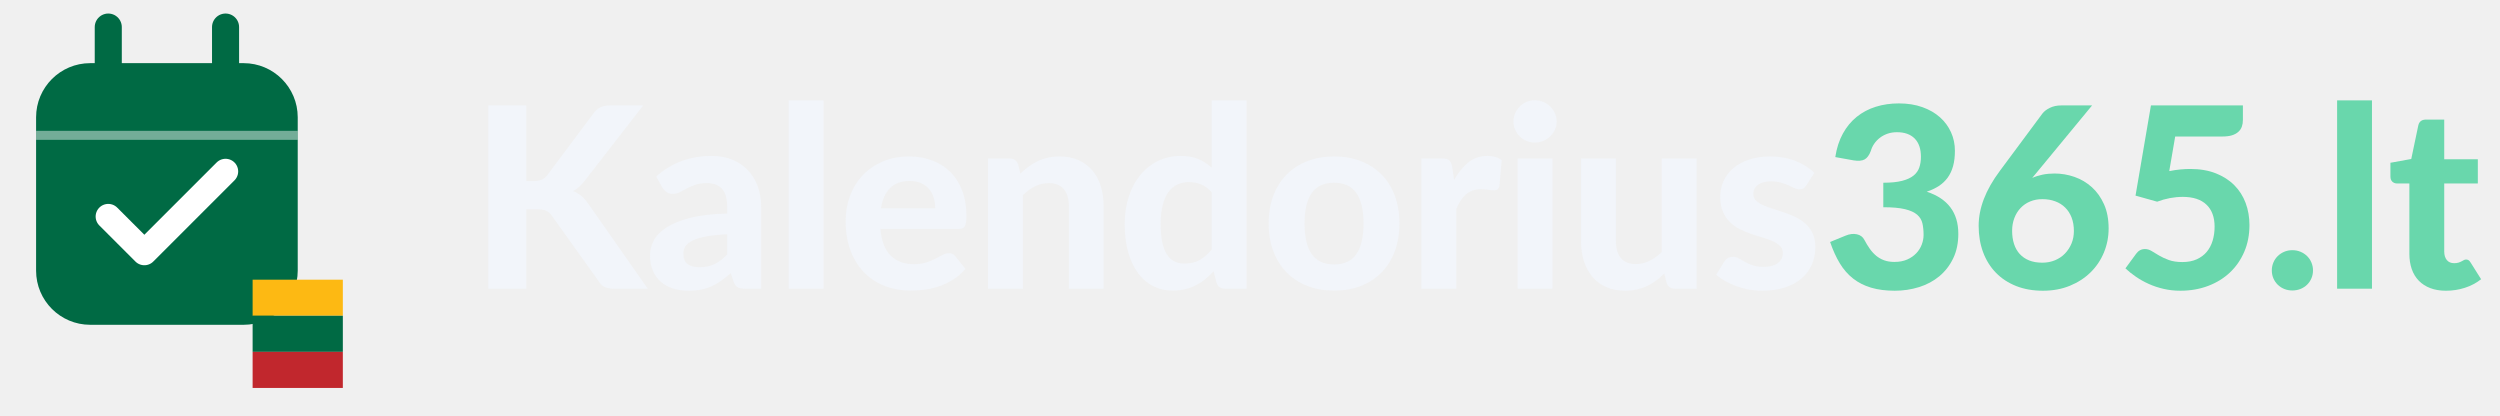
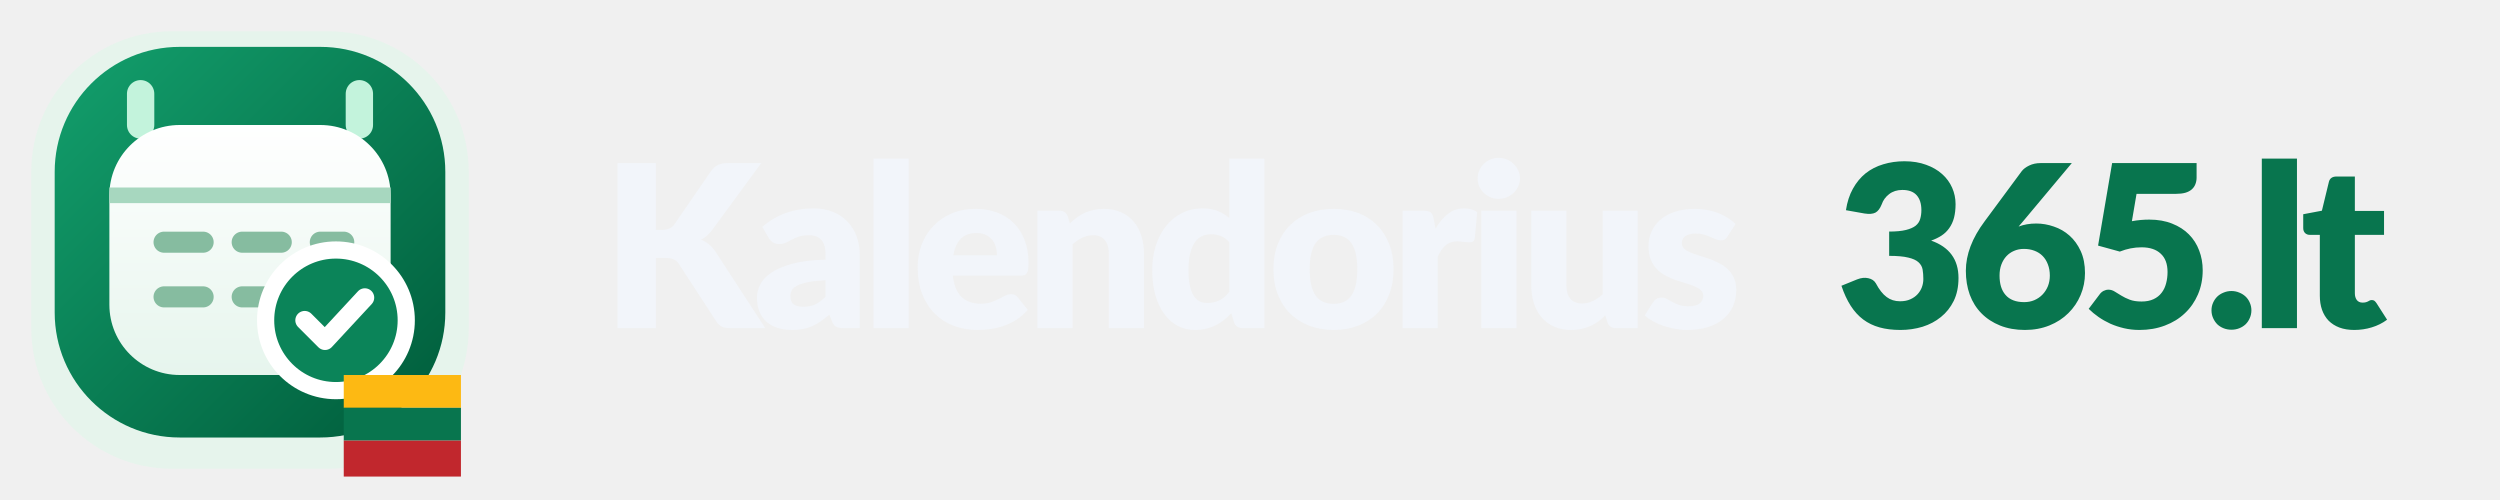
- <svg xmlns="http://www.w3.org/2000/svg" viewBox="0 0 277.10 46" role="img" aria-label="Kalendorius365.lt">
-   <rect x="4" y="7" width="29" height="29" rx="6" fill="#006A44" />
-   <path d="M4 15h29" stroke="#fff" stroke-opacity=".45" />
-   <path d="M12 3v8m13-8v8" stroke="#006A44" stroke-width="3" stroke-linecap="round" />
-   <path d="m12 24 4 4 9-9" fill="none" stroke="white" stroke-width="2.8" stroke-linecap="round" stroke-linejoin="round" />
-   <path d="M28 31h10v4H28z" fill="#FDB913" />
-   <path d="M28 35h10v4H28z" fill="#006A44" />
-   <path d="M28 39h10v4H28z" fill="#C1272D" />
-   <path fill="#f2f5fa" transform="translate(52.000 32) scale(0.014 -0.014)" d="M452 852H511Q585 852 618 898L985 1389Q1011 1424 1042.0 1437.5Q1073 1451 1118 1451H1378L916 856Q871 798 823 773Q858 759 886.0 736.5Q914 714 940 677L1414 0H1147Q1121 0 1102.5 4.0Q1084 8 1070.0 15.0Q1056 22 1046.0 32.5Q1036 43 1027 57L654 579Q635 606 609.0 617.5Q583 629 536 629H452V0H152V1451H452Z" />
-   <path fill="#f2f5fa" transform="translate(71.460 32) scale(0.014 -0.014)" d="M653 431Q552 426 485.0 413.5Q418 401 378.5 381.0Q339 361 322.5 335.5Q306 310 306 280Q306 220 339.5 195.0Q373 170 433 170Q502 170 552.5 194.5Q603 219 653 271ZM91 888Q182 970 292.0 1010.5Q402 1051 530 1051Q622 1051 694.5 1021.0Q767 991 817.5 937.5Q868 884 895.0 810.0Q922 736 922 648V0H796Q757 0 736.5 11.0Q716 22 703 57L681 123Q642 89 605.5 63.0Q569 37 530.0 19.5Q491 2 446.5 -7.0Q402 -16 347 -16Q279 -16 223.0 2.0Q167 20 126.5 55.5Q86 91 64.0 144.0Q42 197 42 266Q42 323 71.0 380.0Q100 437 170.5 483.5Q241 530 358.5 560.5Q476 591 653 595V648Q653 745 612.0 790.5Q571 836 494 836Q437 836 399.0 822.5Q361 809 332.5 793.5Q304 778 279.0 764.5Q254 751 221 751Q192 751 172.5 765.5Q153 780 140 800Z" />
-   <path fill="#f2f5fa" transform="translate(85.796 32) scale(0.014 -0.014)" d="M392 1491V0H116V1491Z" />
-   <path fill="#f2f5fa" transform="translate(92.908 32) scale(0.014 -0.014)" d="M768 637Q768 680 756.5 719.0Q745 758 720.0 788.0Q695 818 657.0 835.5Q619 853 566 853Q467 853 411.0 797.0Q355 741 338 637ZM334 473Q347 328 416.5 261.0Q486 194 598 194Q655 194 696.5 207.5Q738 221 769.5 237.5Q801 254 826.5 267.5Q852 281 877 281Q909 281 927 257L1007 157Q963 106 910.0 72.5Q857 39 800.0 19.5Q743 0 685.0 -7.5Q627 -15 573 -15Q465 -15 371.5 20.5Q278 56 208.5 125.5Q139 195 99.0 298.0Q59 401 59 537Q59 642 93.5 735.0Q128 828 193.0 897.0Q258 966 351.0 1006.5Q444 1047 561 1047Q660 1047 743.5 1015.5Q827 984 887.5 924.0Q948 864 981.5 776.5Q1015 689 1015 577Q1015 546 1012.0 526.0Q1009 506 1002.0 494.0Q995 482 983.0 477.5Q971 473 952 473Z" />
-   <path fill="#f2f5fa" transform="translate(107.916 32) scale(0.014 -0.014)" d="M370 911Q401 941 434.5 966.0Q468 991 505.5 1009.0Q543 1027 586.5 1037.0Q630 1047 681 1047Q765 1047 830.0 1018.0Q895 989 939.5 937.0Q984 885 1006.5 813.0Q1029 741 1029 655V0H754V655Q754 741 714.0 788.5Q674 836 596 836Q538 836 487.0 811.0Q436 786 390 741V0H114V1031H284Q336 1031 353 983Z" />
-   <path fill="#f2f5fa" transform="translate(123.792 32) scale(0.014 -0.014)" d="M751 763Q712 808 666.5 826.0Q621 844 570 844Q520 844 479.0 825.0Q438 806 408.5 765.5Q379 725 363.0 662.0Q347 599 347 512Q347 426 360.0 366.0Q373 306 397.5 269.0Q422 232 457.0 215.5Q492 199 535 199Q608 199 657.5 228.0Q707 257 751 310ZM1027 1491V0H857Q804 0 789 48L766 138Q735 104 700.5 76.0Q666 48 626.0 27.5Q586 7 540.0 -4.0Q494 -15 440 -15Q357 -15 288.0 20.0Q219 55 168.5 122.5Q118 190 90.0 288.0Q62 386 62 512Q62 627 93.5 726.0Q125 825 183.0 897.0Q241 969 323.0 1010.0Q405 1051 505 1051Q589 1051 646.5 1026.0Q704 1001 751 958V1491Z" />
-   <path fill="#f2f5fa" transform="translate(139.780 32) scale(0.014 -0.014)" d="M579 1047Q695 1047 790.0 1010.0Q885 973 953.0 904.5Q1021 836 1058.0 738.0Q1095 640 1095 517Q1095 394 1058.0 295.5Q1021 197 953.0 128.0Q885 59 790.0 22.0Q695 -15 579 -15Q462 -15 366.5 22.0Q271 59 203.0 128.0Q135 197 97.5 295.5Q60 394 60 517Q60 640 97.5 738.0Q135 836 203.0 904.5Q271 973 366.5 1010.0Q462 1047 579 1047ZM579 192Q697 192 754.0 273.5Q811 355 811 516Q811 676 754.0 757.5Q697 839 579 839Q458 839 401.0 757.5Q344 676 344 516Q344 355 401.0 273.5Q458 192 579 192Z" />
-   <path fill="#f2f5fa" transform="translate(155.950 32) scale(0.014 -0.014)" d="M373 861Q422 949 486.0 1000.0Q550 1051 636 1051Q706 1051 750 1018L732 814Q727 794 716.5 786.5Q706 779 688 779Q672 779 642.0 783.5Q612 788 586 788Q548 788 518.5 777.0Q489 766 466.0 746.0Q443 726 424.5 697.0Q406 668 390 631V0H114V1031H277Q319 1031 335.0 1016.0Q351 1001 358 964Z" />
-   <path fill="#f2f5fa" transform="translate(166.506 32) scale(0.014 -0.014)" d="M398 1031V0H122V1031ZM431 1324Q431 1289 417.0 1259.0Q403 1229 379.5 1206.0Q356 1183 324.5 1170.0Q293 1157 257 1157Q223 1157 192.5 1170.0Q162 1183 139.0 1206.0Q116 1229 102.5 1259.0Q89 1289 89 1324Q89 1359 102.5 1389.5Q116 1420 139.0 1443.0Q162 1466 192.5 1479.0Q223 1492 257 1492Q293 1492 324.5 1479.0Q356 1466 379.5 1443.0Q403 1420 417.0 1389.5Q431 1359 431 1324Z" />
-   <path fill="#f2f5fa" transform="translate(173.786 32) scale(0.014 -0.014)" d="M1019 1031V0H849Q796 0 781 48L763 120Q732 90 699.0 65.0Q666 40 628.5 22.0Q591 4 547.5 -6.0Q504 -16 453 -16Q369 -16 303.5 13.0Q238 42 194.0 94.0Q150 146 127.0 218.0Q104 290 104 376V1031H380V376Q380 290 419.5 242.5Q459 195 537 195Q595 195 646.0 220.5Q697 246 743 290V1031Z" />
-   <path fill="#f2f5fa" transform="translate(189.648 32) scale(0.014 -0.014)" d="M755 819Q744 802 732.5 794.5Q721 787 701 787Q681 787 660.0 797.0Q639 807 613.0 818.5Q587 830 553.5 840.0Q520 850 476 850Q409 850 372.0 822.5Q335 795 335 750Q335 719 356.0 698.0Q377 677 411.5 661.5Q446 646 490.0 632.5Q534 619 580.5 603.0Q627 587 671.0 566.0Q715 545 749.5 513.5Q784 482 805.0 437.5Q826 393 826 330Q826 255 798.5 191.5Q771 128 718.0 82.0Q665 36 586.0 10.0Q507 -16 404 -16Q351 -16 299.0 -6.5Q247 3 200.0 20.5Q153 38 112.0 61.0Q71 84 41 111L105 214Q116 232 132.5 242.0Q149 252 175 252Q200 252 221.0 239.5Q242 227 268.0 212.5Q294 198 329.5 185.5Q365 173 418 173Q458 173 487.0 182.0Q516 191 534.0 206.5Q552 222 560.5 241.5Q569 261 569 282Q569 316 547.5 337.5Q526 359 491.5 375.0Q457 391 412.0 404.0Q367 417 320.5 433.0Q274 449 229.5 471.0Q185 493 150.5 526.5Q116 560 94.5 609.0Q73 658 73 728Q73 792 98.0 849.5Q123 907 173.0 951.0Q223 995 297.5 1021.0Q372 1047 470 1047Q580 1047 670.0 1011.0Q760 975 818 917Z" />
-   <path fill="#69d7ac" transform="translate(202.038 32) scale(0.014 -0.014)" d="M99 1042Q115 1148 159.0 1228.0Q203 1308 269.0 1361.0Q335 1414 419.5 1440.5Q504 1467 602 1467Q706 1467 788.5 1437.5Q871 1408 928.0 1357.0Q985 1306 1015.5 1238.0Q1046 1170 1046 1092Q1046 1023 1031.5 970.5Q1017 918 988.5 879.0Q960 840 918.5 813.0Q877 786 823 768Q1073 686 1073 435Q1073 324 1032.0 239.5Q991 155 922.0 98.0Q853 41 761.5 12.5Q670 -16 570 -16Q464 -16 383.0 8.0Q302 32 240.5 80.0Q179 128 135.0 200.5Q91 273 58 370L180 420Q228 440 269.5 431.0Q311 422 329 387Q349 349 371.5 317.0Q394 285 422.0 261.5Q450 238 485.5 225.0Q521 212 567 212Q625 212 668.0 231.0Q711 250 740.0 280.5Q769 311 783.5 349.5Q798 388 798 426Q798 476 789.0 516.5Q780 557 747.5 585.5Q715 614 651.5 629.5Q588 645 479 645V839Q570 839 628.0 854.0Q686 869 719.0 896.0Q752 923 764.5 961.0Q777 999 777 1044Q777 1139 727.5 1189.0Q678 1239 587 1239Q547 1239 513.5 1227.5Q480 1216 453.5 1196.0Q427 1176 408.0 1149.0Q389 1122 380 1090Q361 1040 331.0 1023.5Q301 1007 244 1016Z" />
-   <path fill="#69d7ac" transform="translate(218.278 32) scale(0.014 -0.014)" d="M542 930 498 877Q536 894 580.0 903.0Q624 912 675 912Q756 912 833.0 885.0Q910 858 970.0 804.0Q1030 750 1066.5 668.5Q1103 587 1103 477Q1103 376 1065.5 286.0Q1028 196 959.5 129.0Q891 62 795.5 23.0Q700 -16 583 -16Q464 -16 370.0 21.5Q276 59 210.0 127.0Q144 195 109.0 289.5Q74 384 74 498Q74 603 115.5 711.0Q157 819 242 933L579 1387Q599 1413 638.0 1432.0Q677 1451 727 1451H972ZM578 206Q632 206 678.0 225.0Q724 244 757.0 278.0Q790 312 809.0 357.5Q828 403 828 457Q828 516 810.0 563.0Q792 610 759.0 642.5Q726 675 680.0 692.0Q634 709 578 709Q525 709 481.0 690.5Q437 672 405.5 638.5Q374 605 356.5 559.0Q339 513 339 458Q339 401 354.0 354.5Q369 308 399.0 275.0Q429 242 473.5 224.0Q518 206 578 206Z" />
-   <path fill="#69d7ac" transform="translate(234.518 32) scale(0.014 -0.014)" d="M423 931Q468 940 509.5 944.0Q551 948 590 948Q704 948 791.5 913.5Q879 879 938.5 819.0Q998 759 1028.0 678.0Q1058 597 1058 504Q1058 388 1017.0 292.5Q976 197 903.5 128.5Q831 60 730.5 22.0Q630 -16 511 -16Q442 -16 379.0 -1.5Q316 13 261.5 37.5Q207 62 160.0 94.0Q113 126 76 161L161 277Q188 314 231 314Q258 314 284.0 298.0Q310 282 343.0 262.5Q376 243 420.0 227.0Q464 211 527 211Q592 211 640.0 232.5Q688 254 719.5 291.5Q751 329 766.5 380.5Q782 432 782 491Q782 604 717.5 665.5Q653 727 530 727Q429 727 327 689L156 737L278 1451H1006V1335Q1006 1306 997.5 1282.5Q989 1259 969.5 1241.5Q950 1224 919.5 1214.5Q889 1205 845 1205H470Z" />
-   <path fill="#69d7ac" transform="translate(250.758 32) scale(0.014 -0.014)" d="M75 145Q75 178 87.5 207.5Q100 237 122.0 258.5Q144 280 173.5 292.5Q203 305 238 305Q272 305 302.0 292.5Q332 280 354.0 258.5Q376 237 388.5 207.5Q401 178 401 145Q401 111 388.5 82.0Q376 53 354.0 31.5Q332 10 302.0 -2.0Q272 -14 238 -14Q203 -14 173.5 -2.0Q144 10 122.0 31.5Q100 53 87.5 82.0Q75 111 75 145Z" />
-   <path fill="#69d7ac" transform="translate(257.422 32) scale(0.014 -0.014)" d="M392 1491V0H116V1491Z" />
-   <path fill="#69d7ac" transform="translate(264.534 32) scale(0.014 -0.014)" d="M470 -16Q400 -16 346.0 4.5Q292 25 255.0 63.0Q218 101 199.0 155.0Q180 209 180 277V833H83Q61 833 45.5 847.0Q30 861 30 889V997L195 1027L251 1294Q262 1339 312 1339H456V1025H722V833H456V295Q456 252 476.5 227.0Q497 202 535 202Q555 202 569.0 206.5Q583 211 593.0 216.5Q603 222 611.5 226.5Q620 231 629 231Q641 231 649.0 225.5Q657 220 665 207L748 75Q691 30 619.0 7.0Q547 -16 470 -16Z" />
+ <svg xmlns="http://www.w3.org/2000/svg" viewBox="0 0 320 64" role="img" aria-label="Kalendorius365.lt">
+   <defs>
+     <linearGradient id="brandGreen" x1="0" y1="0" x2="1" y2="1">
+       <stop stop-color="#13a06d" />
+       <stop offset="1" stop-color="#005b3a" />
+     </linearGradient>
+     <linearGradient id="brandPaper" x1="0" y1="0" x2="0" y2="1">
+       <stop stop-color="#fff" />
+       <stop offset="1" stop-color="#e6f5ed" />
+     </linearGradient>
+   </defs>
+   <rect x="4" y="4" width="56" height="56" rx="18" fill="#e6f4ec" />
+   <rect x="7" y="6" width="50" height="50" rx="16" fill="url(#brandGreen)" />
+   <path d="M18 16v-4m28 4v-4" stroke="#c3f3dc" stroke-width="3.5" stroke-linecap="round" />
+   <rect x="14" y="16" width="36" height="32" rx="9" fill="url(#brandPaper)" />
+   <path d="M14 25h36" stroke="#a7d7bf" stroke-width="2" />
+   <path d="M21 31h5m5 0h5m5 0h3M21 38h5m5 0h5" stroke="#86bca0" stroke-width="2.7" stroke-linecap="round" />
+   <circle cx="43" cy="41" r="9" fill="#0b8459" stroke="#fff" stroke-width="2.2" />
+   <path d="m39 41 2.6 2.6 5.1-5.5" fill="none" stroke="#fff" stroke-width="2.4" stroke-linecap="round" stroke-linejoin="round" />
+   <path d="M44 48h15v4.2H44z" fill="#fdb913" />
+   <path d="M44 52.2h15v4.2H44z" fill="#08754e" />
+   <path d="M44 56.4h15V61H44z" fill="#c1272d" />
+   <text x="77" y="42" font-family="Lato,Arial,sans-serif" font-size="29" font-weight="900" letter-spacing="-1.1" fill="#f2f5fa">Kalendorius</text>
+   <text x="235" y="42" font-family="Lato,Arial,sans-serif" font-size="29" font-weight="900" letter-spacing="-1.1" fill="#08754e">365.lt</text>
</svg>
